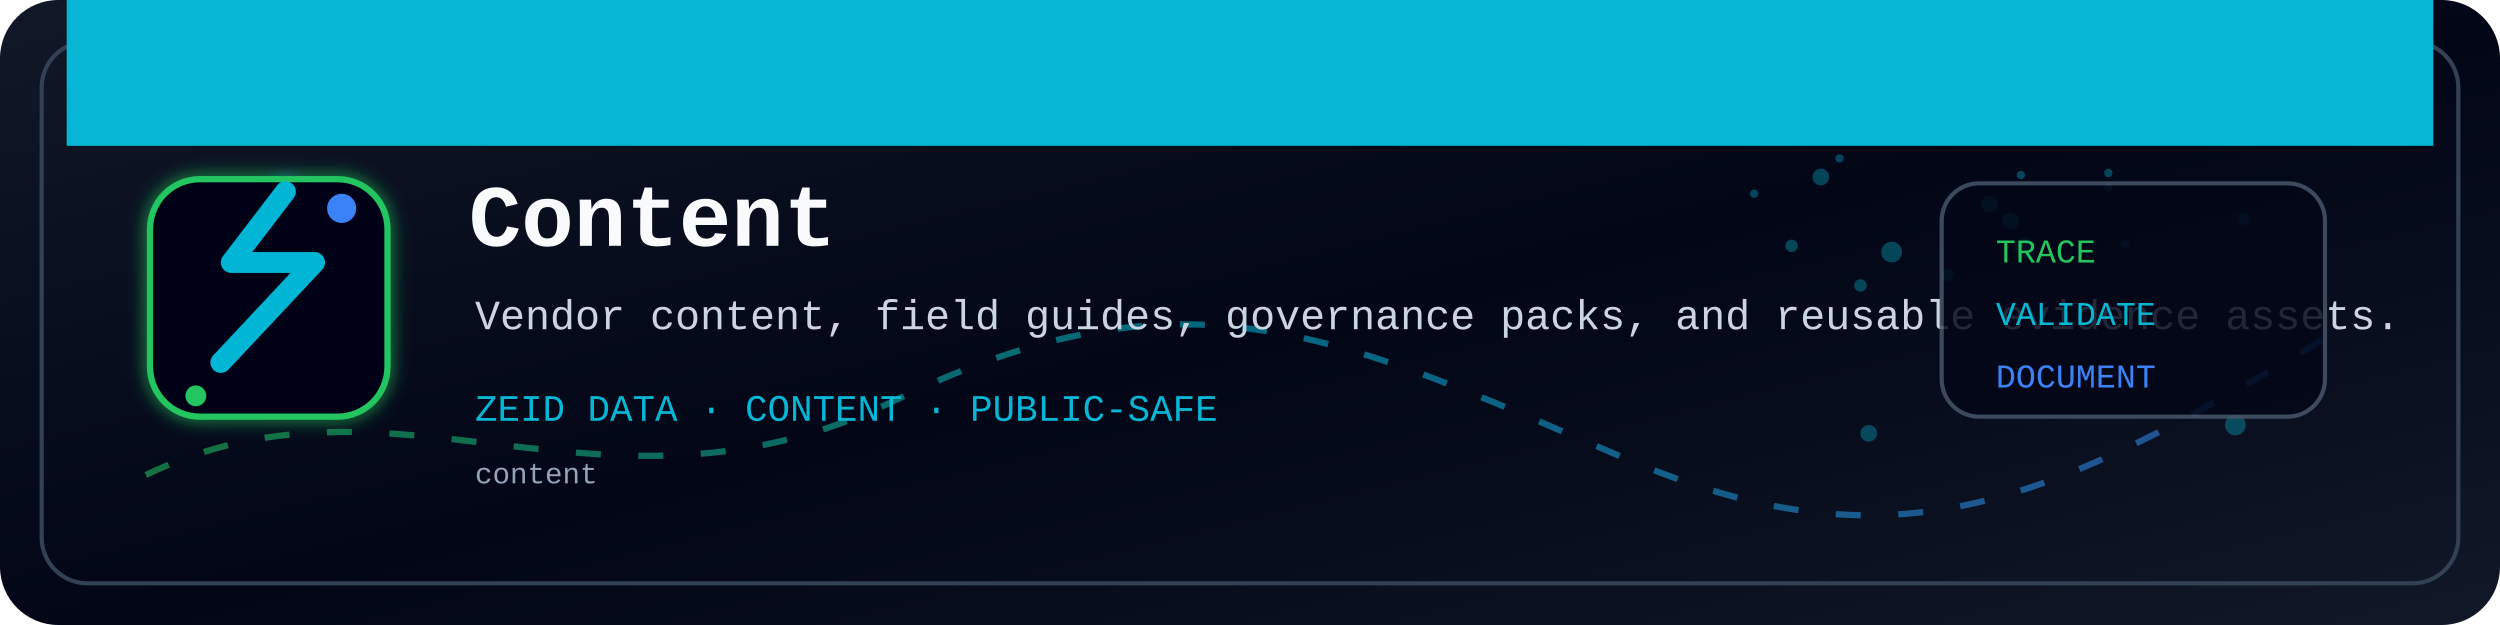
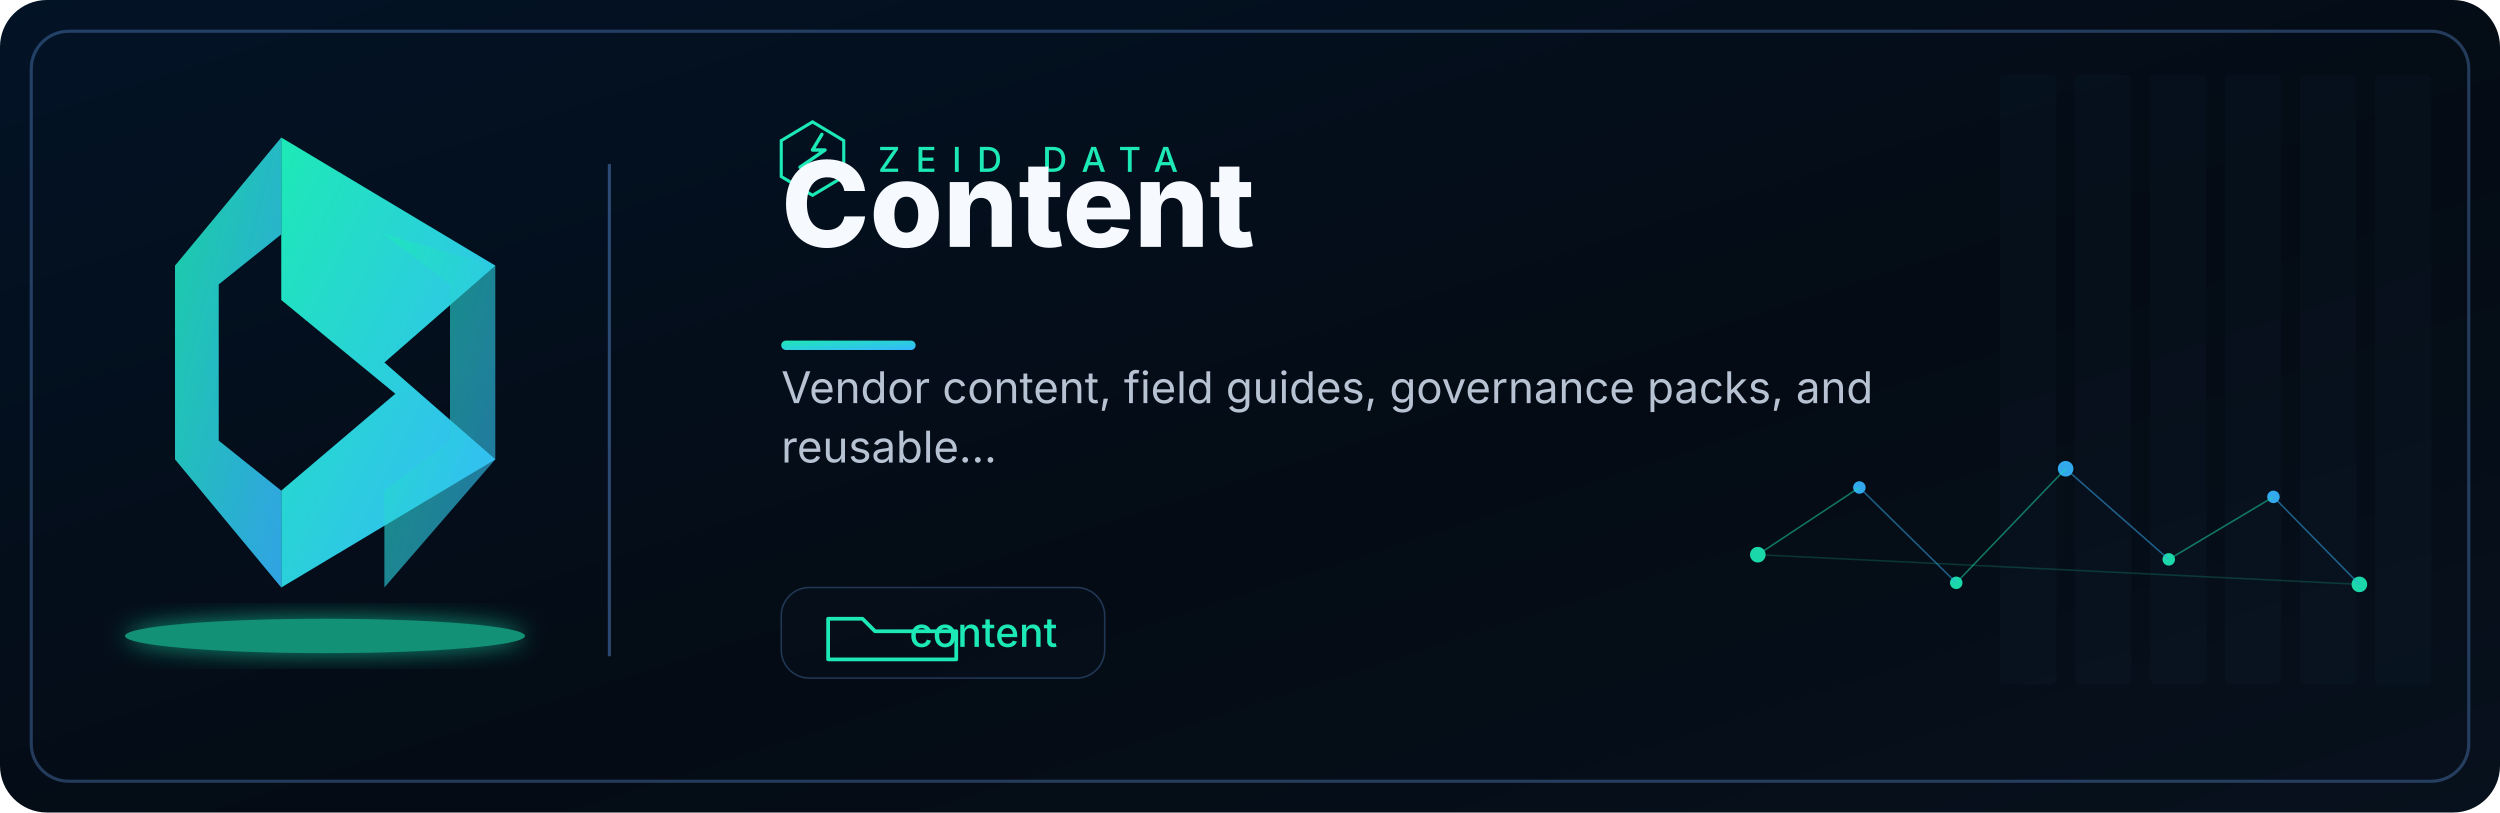
- <svg xmlns="http://www.w3.org/2000/svg" viewBox="0 0 1200 300" role="img" aria-label="Content banner">
+ <svg xmlns="http://www.w3.org/2000/svg" viewBox="0 0 1600 520" role="img" aria-label="Content banner">
  <defs>
    <linearGradient id="bg" x1="0" y1="0" x2="1" y2="1">
-       <stop offset="0%" stop-color="#111827" />
-       <stop offset="52%" stop-color="#020617" />
-       <stop offset="100%" stop-color="#111827" />
+       <stop offset="0%" stop-color="#031326" />
+       <stop offset="58%" stop-color="#040B14" />
+       <stop offset="100%" stop-color="#07111D" />
    </linearGradient>
-     <linearGradient id="line" x1="0" y1="0" x2="1" y2="0">
-       <stop offset="0%" stop-color="#22c55e" />
-       <stop offset="50%" stop-color="#06b6d4" />
-       <stop offset="100%" stop-color="#3b82f6" />
+     <linearGradient id="accent" x1="0" y1="0" x2="1" y2="1">
+       <stop offset="0%" stop-color="#1DE9B6" />
+       <stop offset="100%" stop-color="#37B6FF" />
    </linearGradient>
-     <filter id="glow">
-       <feGaussianBlur stdDeviation="4" result="blur" />
+     <filter id="glow" x="-45%" y="-45%" width="190%" height="190%">
+       <feGaussianBlur stdDeviation="8" result="blur" />
      <feMerge>
        <feMergeNode in="blur" />
        <feMergeNode in="SourceGraphic" />
      </feMerge>
    </filter>
    <style>
-       text { font-family: ui-monospace, SFMono-Regular, Menlo, Monaco, Consolas, "Liberation Mono", "Courier New", monospace; }
-       .scan { animation: scan 7s linear infinite; }
-       .pulse { animation: pulse 3.8s ease-in-out infinite; }
-       .dash { stroke-dasharray: 12 18; animation: dash 16s linear infinite; }
-       @keyframes scan { 0% { transform: translateY(-80px); opacity:.04; } 50% { opacity:.18; } 100% { transform: translateY(330px); opacity:.04; } }
-       @keyframes pulse { 0%,100% { opacity:.72; } 50% { opacity:1; } }
-       @keyframes dash { to { stroke-dashoffset:-260; } }
+       .brand { fill: #1DE9B6; font: 500 22px Inter, Segoe UI, Arial, sans-serif; letter-spacing: 10px; }
+       .title { fill: #F6FAFF; font-family: Inter, Segoe UI, Arial, sans-serif; font-weight: 800; }
+       .subtitle { fill: #B7C2D3; font: 400 28px Inter, Segoe UI, Arial, sans-serif; }
+       .pill { fill: #1DE9B6; font: 500 26px Inter, Segoe UI, Arial, sans-serif; }
+       .frame { fill: none; stroke: rgba(112,170,255,.30); stroke-width: 2; animation: framePulse 4.8s ease-in-out infinite; }
+       .divider { stroke: rgba(112,170,255,.38); stroke-width: 2; }
+       .mesh { animation: drift 11s ease-in-out infinite; }
+       .shine { animation: shimmer 6s linear infinite; }
+       .beam { animation: beam 3.8s ease-in-out infinite; }
+       @keyframes framePulse { 0%,100% { opacity:.72; } 50% { opacity:1; } }
+       @keyframes drift { 0%,100% { transform: translate(0,0); } 50% { transform: translate(10px,-6px); } }
+       @keyframes shimmer { 0% { transform: translateX(-260px); opacity:0; } 42% { opacity:.0; } 55% { opacity:.42; } 100% { transform: translateX(1700px); opacity:0; } }
+       @keyframes beam { 0%,100% { opacity:.38; } 50% { opacity:.95; } }
    </style>
  </defs>
-   <rect width="1200" height="300" rx="28" fill="url(#bg)" />
-   <rect x="20" y="20" width="1160" height="260" rx="22" fill="none" stroke="#334155" stroke-width="2" />
-   <rect class="scan" x="32" y="0" width="1136" height="70" fill="#06b6d4" />
-   <path class="dash" d="M70 228 C190 170, 290 260, 430 192 S645 162, 780 220 S990 238, 1130 154" fill="none" stroke="url(#line)" stroke-width="3" opacity=".55" />
-   <path d="M74 76 H1126" stroke="url(#line)" stroke-width="2" opacity=".42" />
-   <path d="M74 246 H1126" stroke="url(#line)" stroke-width="2" opacity=".26" />
-   <g filter="url(#glow)" class="pulse">
-     <rect x="72" y="86" width="114" height="114" rx="24" fill="#020617" stroke="#22c55e" stroke-width="3" />
-     <path d="M106 174 L151 126 H111 L137 92" fill="none" stroke="#06b6d4" stroke-width="10" stroke-linecap="round" stroke-linejoin="round" />
-     <circle cx="164" cy="100" r="7" fill="#3b82f6" />
-     <circle cx="94" cy="190" r="5" fill="#22c55e" />
+   <rect width="1600" height="520" rx="30" fill="url(#bg)" />
+   <rect x="20" y="20" width="1560" height="480" rx="24" class="frame" />
+   <g opacity=".22">
+     <rect x="1280" y="48" width="36" height="390" rx="3" fill="#0F2033" />
+     <rect x="1328" y="48" width="36" height="390" rx="3" fill="#0F2033" />
+     <rect x="1376" y="48" width="36" height="390" rx="3" fill="#0F2033" />
+     <rect x="1424" y="48" width="36" height="390" rx="3" fill="#0F2033" />
+     <rect x="1472" y="48" width="36" height="390" rx="3" fill="#0F2033" />
+     <rect x="1520" y="48" width="36" height="390" rx="3" fill="#0F2033" />
  </g>
-   <text x="225" y="118" font-size="42" font-weight="800" fill="#f8fafc">Content</text>
-   <text x="228" y="158" font-size="20" fill="#cbd5e1">Vendor content, field guides, governance packs, and reusable evidence assets.</text>
-   <text x="228" y="202" font-size="18" fill="#06b6d4">ZEID DATA · CONTENT · PUBLIC-SAFE</text>
-   <text x="228" y="232" font-size="14" fill="#94a3b8">content</text>
-   <g>
-     <circle cx="1077" cy="105" r="3" fill="#06b6d4" opacity=".35" />
-     <circle cx="952" cy="50" r="5" fill="#06b6d4" opacity=".35" />
-     <circle cx="842" cy="93" r="2" fill="#06b6d4" opacity=".35" />
-     <circle cx="1020" cy="117" r="2" fill="#06b6d4" opacity=".35" />
-     <circle cx="897" cy="208" r="4" fill="#06b6d4" opacity=".35" />
-     <circle cx="1073" cy="204" r="5" fill="#06b6d4" opacity=".35" />
-     <circle cx="1012" cy="90" r="2" fill="#06b6d4" opacity=".35" />
-     <circle cx="972" cy="119" r="5" fill="#06b6d4" opacity=".35" />
-     <circle cx="935" cy="132" r="3" fill="#06b6d4" opacity=".35" />
-     <circle cx="874" cy="85" r="4" fill="#06b6d4" opacity=".35" />
-     <circle cx="893" cy="137" r="3" fill="#06b6d4" opacity=".35" />
-     <circle cx="965" cy="106" r="4" fill="#06b6d4" opacity=".35" />
-     <circle cx="970" cy="84" r="2" fill="#06b6d4" opacity=".35" />
-     <circle cx="883" cy="76" r="2" fill="#06b6d4" opacity=".35" />
-     <circle cx="1012" cy="83" r="2" fill="#06b6d4" opacity=".35" />
-     <circle cx="860" cy="118" r="3" fill="#06b6d4" opacity=".35" />
-     <circle cx="908" cy="121" r="5" fill="#06b6d4" opacity=".35" />
-     <circle cx="955" cy="98" r="4" fill="#06b6d4" opacity=".35" />
+   <ellipse cx="208" cy="407" rx="128" ry="11" fill="#1DE9B6" opacity=".6" filter="url(#glow)" class="beam" />
+   <g transform="translate(82 88)">
+     <path d="M98 0 L235 82 L164 144 L235 206 L98 288 L98 226 L171 164 L98 104 Z" fill="url(#accent)" />
+     <path d="M98 0 L30 82 L30 206 L98 288 L98 226 L58 194 L58 94 L98 62 Z" fill="url(#accent)" opacity=".88" />
+     <path d="M235 82 L235 206 L164 288 L164 226 L206 194 L206 94 L164 62 Z" fill="url(#accent)" opacity=".62" />
  </g>
-   <rect x="932" y="88" width="184" height="112" rx="18" fill="#020617" stroke="#475569" stroke-width="2" opacity=".84" />
-   <text x="958" y="126" font-size="16" fill="#22c55e">TRACE</text>
-   <text x="958" y="156" font-size="16" fill="#06b6d4">VALIDATE</text>
-   <text x="958" y="186" font-size="16" fill="#3b82f6">DOCUMENT</text>
+   <line x1="390" y1="105" x2="390" y2="420" class="divider" />
+   <g transform="translate(500 78)">
+     <path d="M20 0 L40 12 L40 35 L20 47 L0 35 L0 12 Z" fill="none" stroke="#1DE9B6" stroke-width="2" />
+     <path d="M12 29 L28 18 L20 18 L26 8" fill="none" stroke="#1DE9B6" stroke-width="2.2" stroke-linecap="round" stroke-linejoin="round" />
+     <text x="62" y="32" class="brand">ZEID DATA</text>
+   </g>
+   <text x="500" y="158" class="title" font-size="76">Content</text>
+   <rect x="500" y="218" width="86" height="6" rx="3" fill="url(#accent)" />
+   <text x="500" y="258" class="subtitle">Vendor content, field guides, governance packs, and</text>
+   <text x="500" y="296" class="subtitle">reusable…</text>
+   <g transform="translate(500 376)">
+     <rect x="0" y="0" width="207" height="58" rx="18" fill="rgba(6,16,29,.58)" stroke="rgba(112,170,255,.27)" />
+     <path d="M30 20 h22 l8 8 h52 v18 h-82 z" fill="none" stroke="#1DE9B6" stroke-width="2.4" stroke-linejoin="round" />
+     <text x="82" y="38" class="pill">content</text>
+   </g>
+   <g class="mesh" opacity=".92">
+     <circle cx="1125" cy="355" r="5" fill="#1DE9B6" />
+     <circle cx="1190" cy="312" r="4" fill="#37B6FF" />
+     <circle cx="1252" cy="373" r="4" fill="#1DE9B6" />
+     <circle cx="1322" cy="300" r="5" fill="#37B6FF" />
+     <circle cx="1388" cy="358" r="4" fill="#1DE9B6" />
+     <circle cx="1455" cy="318" r="4" fill="#37B6FF" />
+     <circle cx="1510" cy="374" r="5" fill="#1DE9B6" />
+     <line x1="1125" y1="355" x2="1190" y2="312" stroke="#1DE9B6" stroke-opacity=".52" />
+     <line x1="1190" y1="312" x2="1252" y2="373" stroke="#37B6FF" stroke-opacity=".52" />
+     <line x1="1252" y1="373" x2="1322" y2="300" stroke="#1DE9B6" stroke-opacity=".52" />
+     <line x1="1322" y1="300" x2="1388" y2="358" stroke="#37B6FF" stroke-opacity=".52" />
+     <line x1="1388" y1="358" x2="1455" y2="318" stroke="#1DE9B6" stroke-opacity=".52" />
+     <line x1="1455" y1="318" x2="1510" y2="374" stroke="#37B6FF" stroke-opacity=".52" />
+     <line x1="1125" y1="355" x2="1510" y2="374" stroke="#1DE9B6" stroke-opacity=".20" />
+   </g>
+   <rect x="-260" y="0" width="240" height="520" fill="url(#accent)" opacity=".08" class="shine" />
</svg>
